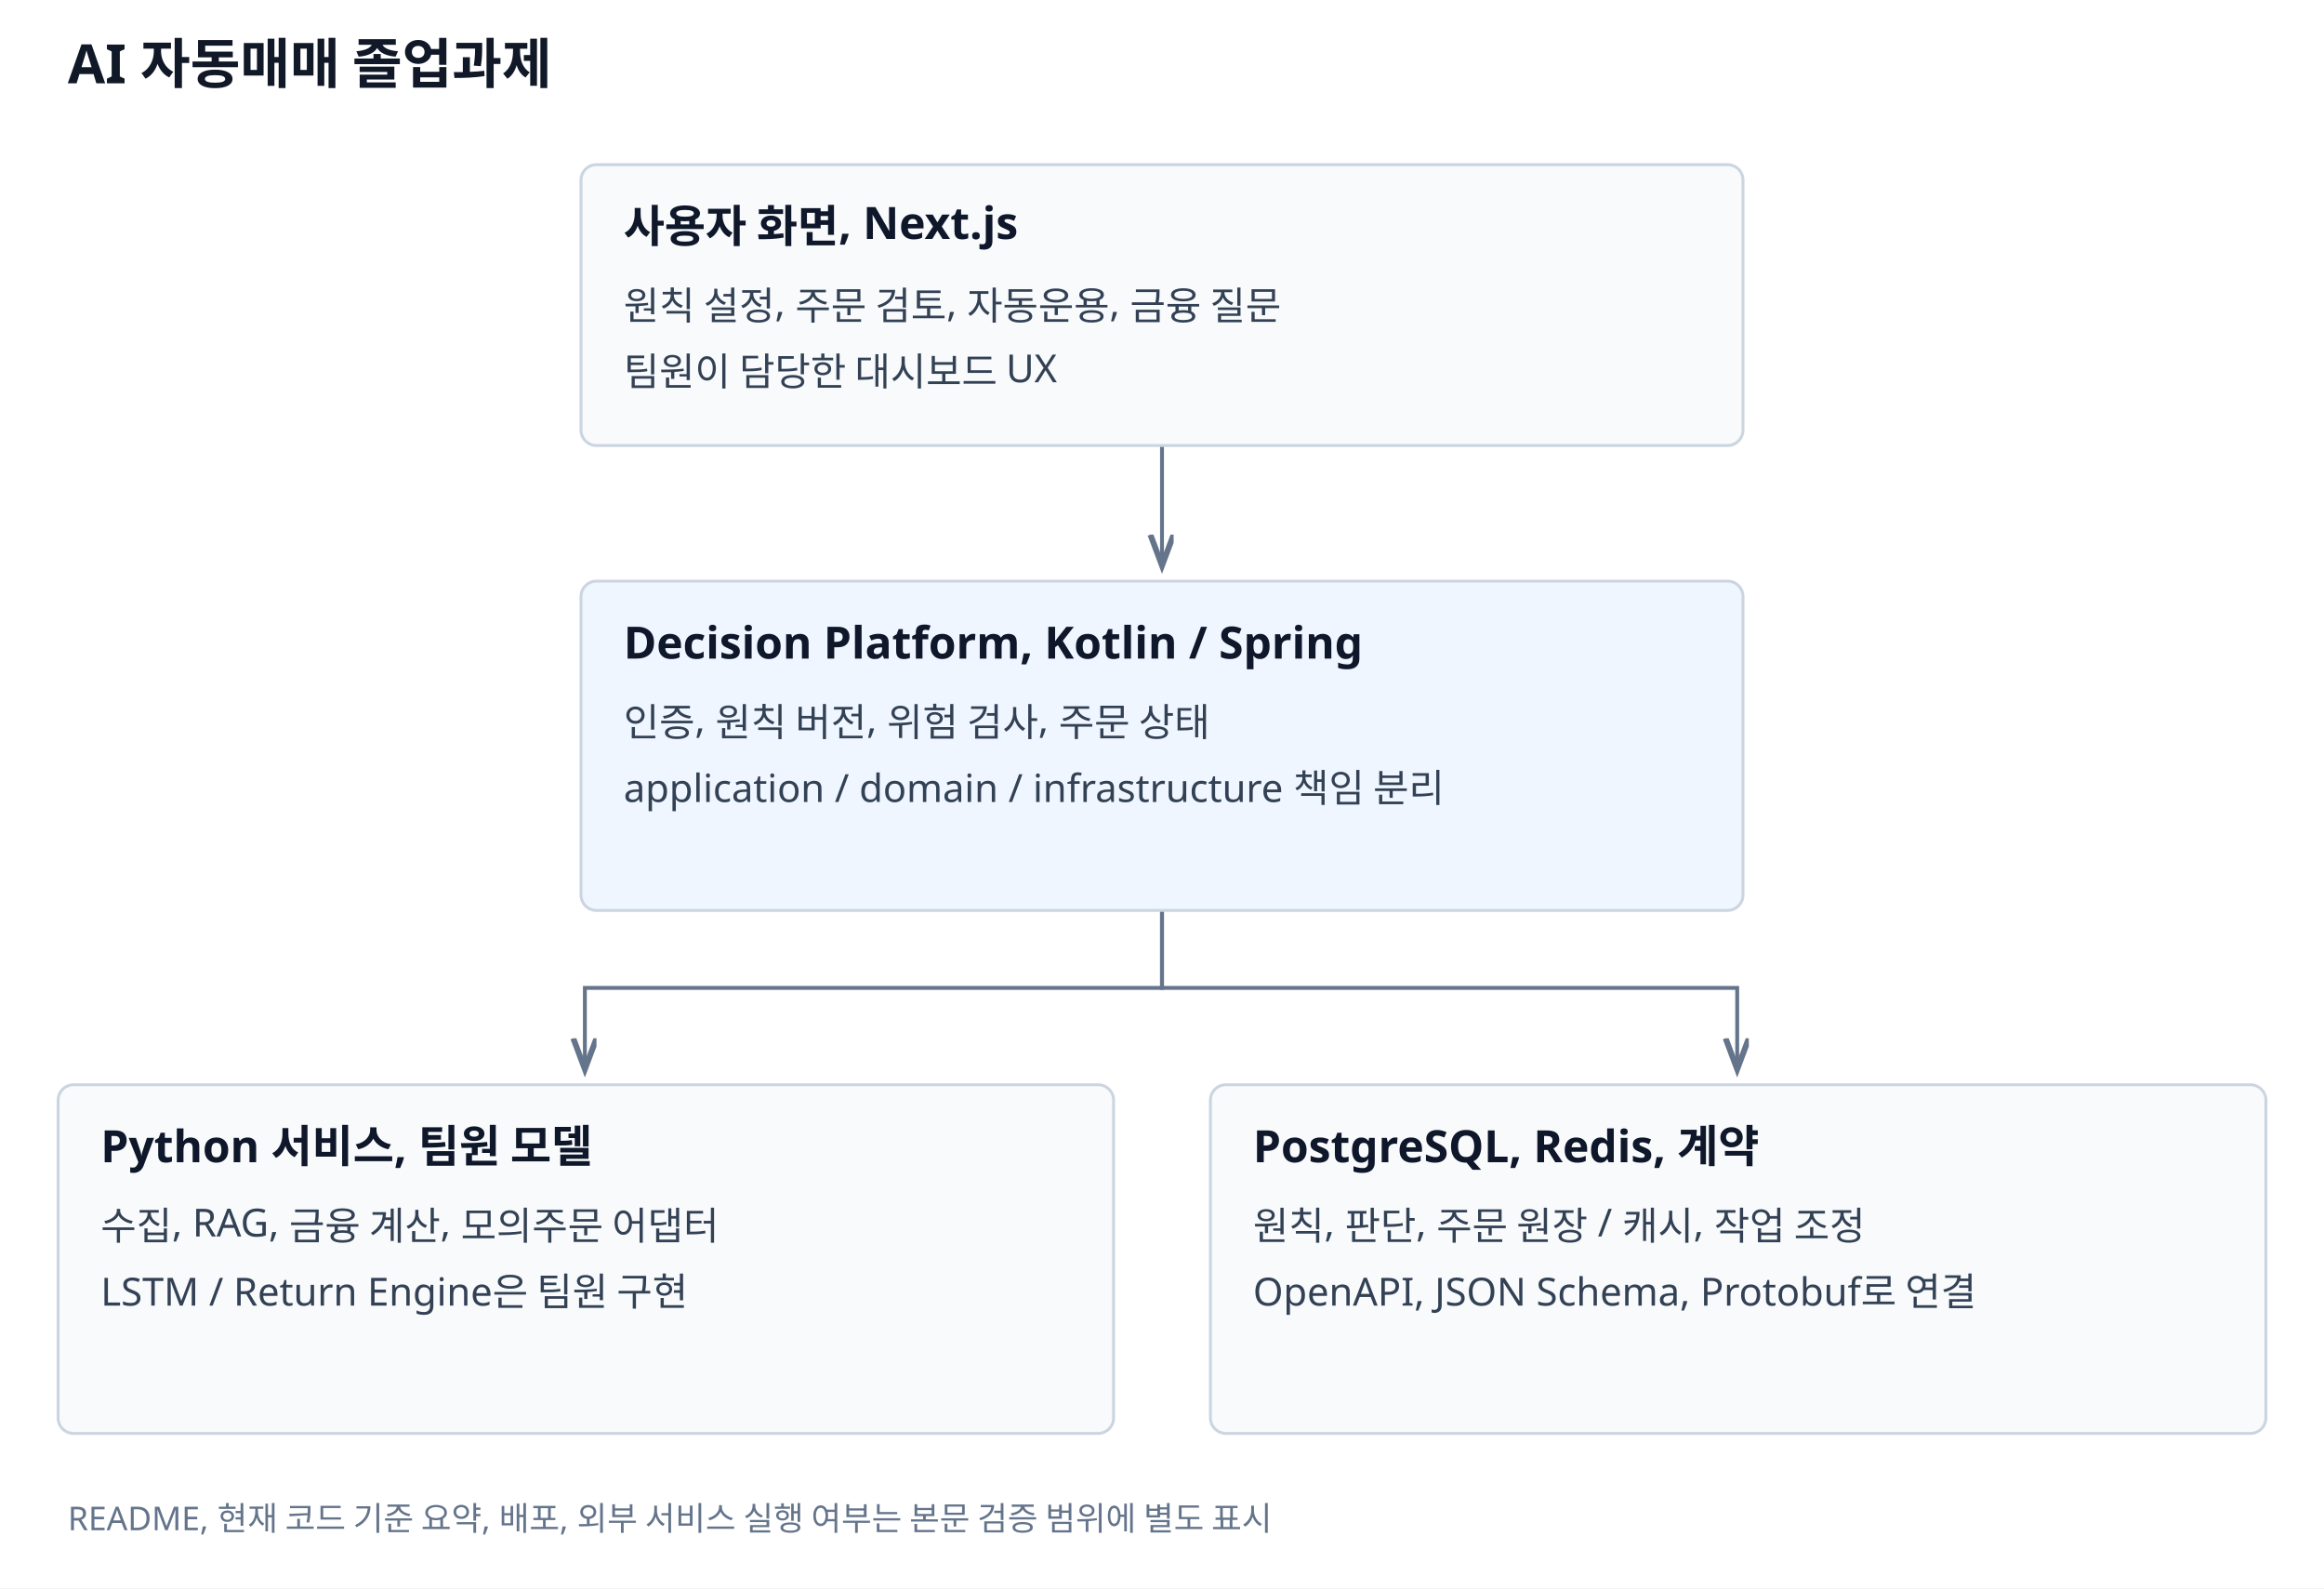
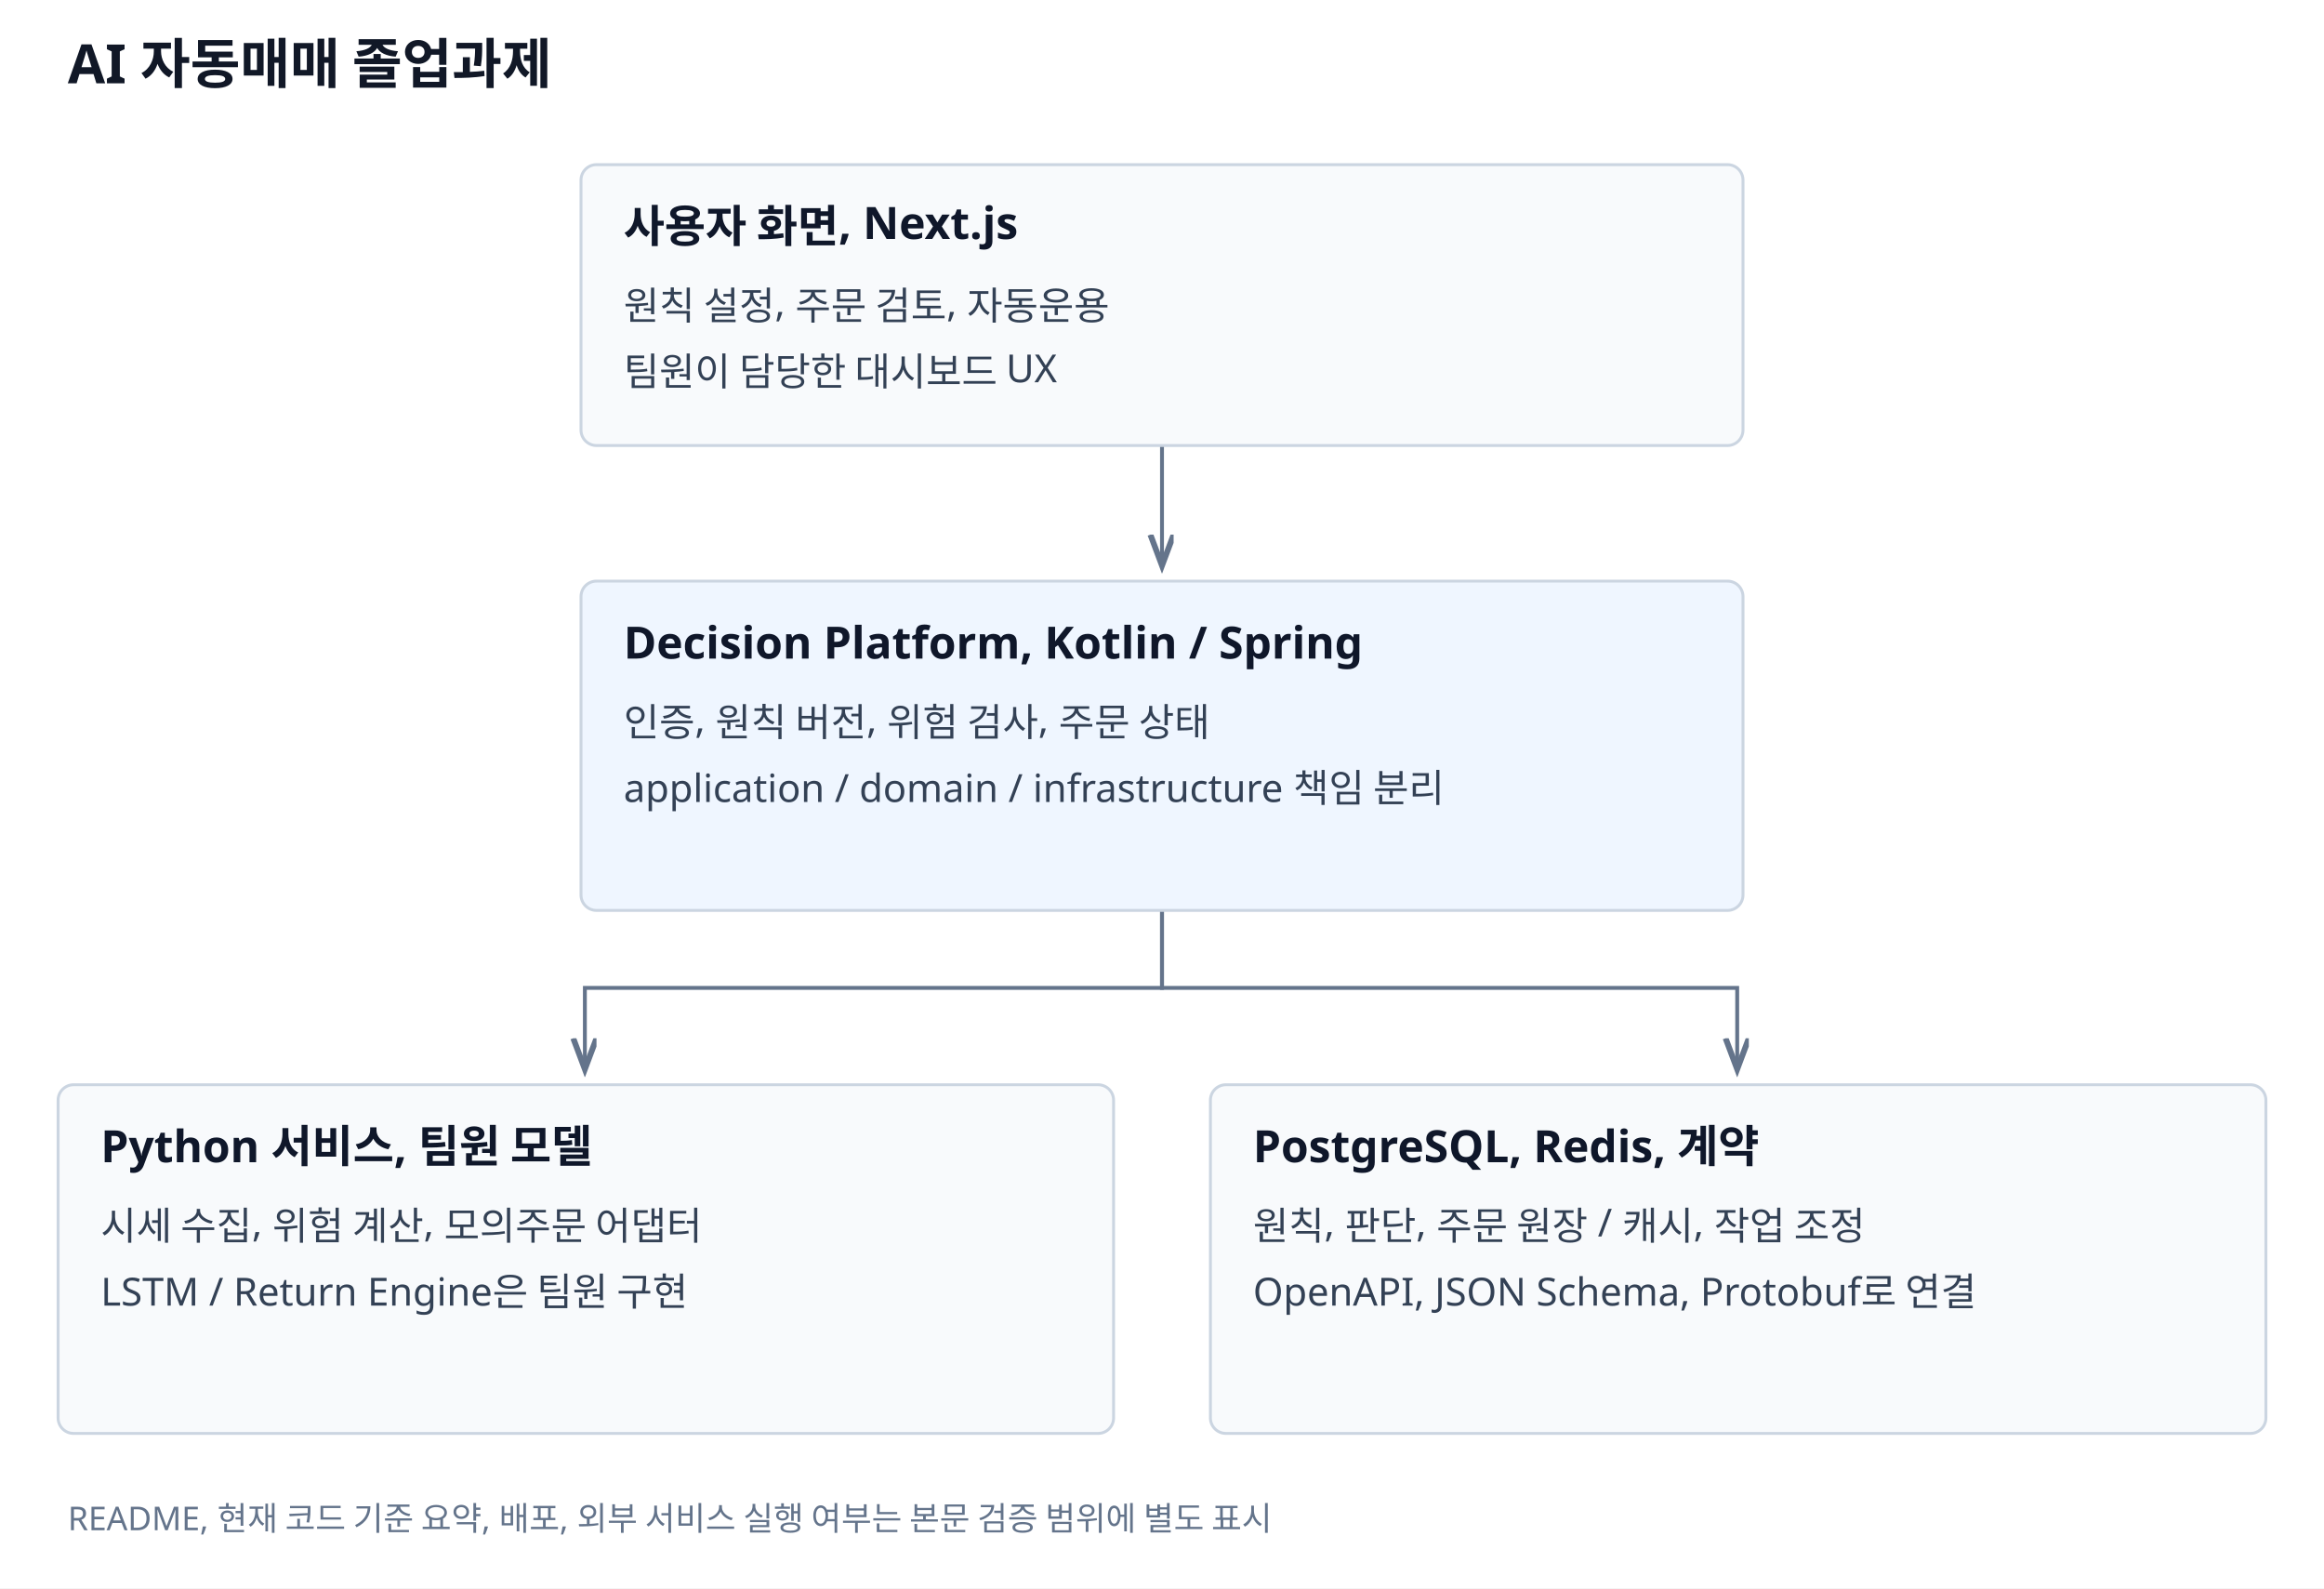
<svg xmlns="http://www.w3.org/2000/svg" width="1200" height="820" viewBox="0 0 1200 820" role="img" aria-labelledby="title desc">
  <defs>
    <marker id="arrow" markerWidth="10" markerHeight="10" refX="8" refY="3" orient="auto">
      <path d="M0,0 L8,3 L0,6" fill="none" stroke="#64748b" stroke-width="1.5" />
    </marker>
  </defs>
  <rect width="1200" height="820" fill="white" />
  <text x="35" y="43" font-size="28" font-family="sans-serif" font-weight="700" fill="#111827">AI 자동매매 졸업과제</text>
  <path d="M600 230 V292" fill="none" stroke="#64748b" stroke-width="2" marker-end="url(#arrow)" />
  <path d="M600 470 V510 H302 V552" fill="none" stroke="#64748b" stroke-width="2" marker-end="url(#arrow)" />
  <path d="M600 470 V510 H897 V552" fill="none" stroke="#64748b" stroke-width="2" marker-end="url(#arrow)" />
  <rect x="300" y="85" width="600" height="145" rx="8" fill="#f8fafc" stroke="#cbd5e1" stroke-width="1.5" />
  <text x="322" y="125" font-size="23" font-weight="700" fill="#0f172a" font-family="sans-serif">사용자 화면, Next.js</text>
-   <text x="322" y="165" font-size="20" fill="#334155" font-family="sans-serif">원칙 설정, 주문 검토, 자동운용, 금융 질문</text>
+   <text x="322" y="165" font-size="20" fill="#334155" font-family="sans-serif">원칙 설정, 주문 검토, 자동운용</text>
  <text x="322" y="199" font-size="20" fill="#334155" font-family="sans-serif">팀원이 담당한 대시보드 UX</text>
  <rect x="300" y="300" width="600" height="170" rx="8" fill="#eff6ff" stroke="#cbd5e1" stroke-width="1.5" />
  <text x="322" y="340" font-size="23" font-weight="700" fill="#0f172a" font-family="sans-serif">Decision Platform, Kotlin / Spring</text>
  <text x="322" y="380" font-size="20" fill="#334155" font-family="sans-serif">인증, 원칙 버전, 위험 검사, 주문 상태</text>
  <text x="322" y="414" font-size="20" fill="#334155" font-family="sans-serif">application / domain / infrastructure 책임 분리</text>
  <rect x="30" y="560" width="545" height="180" rx="8" fill="#f8fafc" stroke="#cbd5e1" stroke-width="1.5" />
  <text x="52" y="600" font-size="23" font-weight="700" fill="#0f172a" font-family="sans-serif">Python 서비스, 팀원 모델</text>
-   <text x="52" y="640" font-size="20" fill="#334155" font-family="sans-serif">수집, RAG, 금융 계산, 모의주문 어댑터</text>
+   <text x="52" y="640" font-size="20" fill="#334155" font-family="sans-serif">시세 수집, 위험 계산, 모의주문 어댑터</text>
  <text x="52" y="674" font-size="20" fill="#334155" font-family="sans-serif">LSTM / Return Engine은 팀원 구현</text>
  <rect x="625" y="560" width="545" height="180" rx="8" fill="#f8fafc" stroke="#cbd5e1" stroke-width="1.5" />
  <text x="647" y="600" font-size="23" font-weight="700" fill="#0f172a" font-family="sans-serif">PostgreSQL, Redis, 계약</text>
  <text x="647" y="640" font-size="20" fill="#334155" font-family="sans-serif">원칙, 판단, 주문 원장 / 캐시, 작업 조정</text>
  <text x="647" y="674" font-size="20" fill="#334155" font-family="sans-serif">OpenAPI, JSON Schema, Protobuf로 연결</text>
  <text x="35" y="790" font-family="sans-serif" font-size="17" fill="#64748b">README, 현재 코드 기준 요약, 배포, 외부 서비스 실행 여부는 본문 검증 범위에 별도 표시</text>
</svg>
